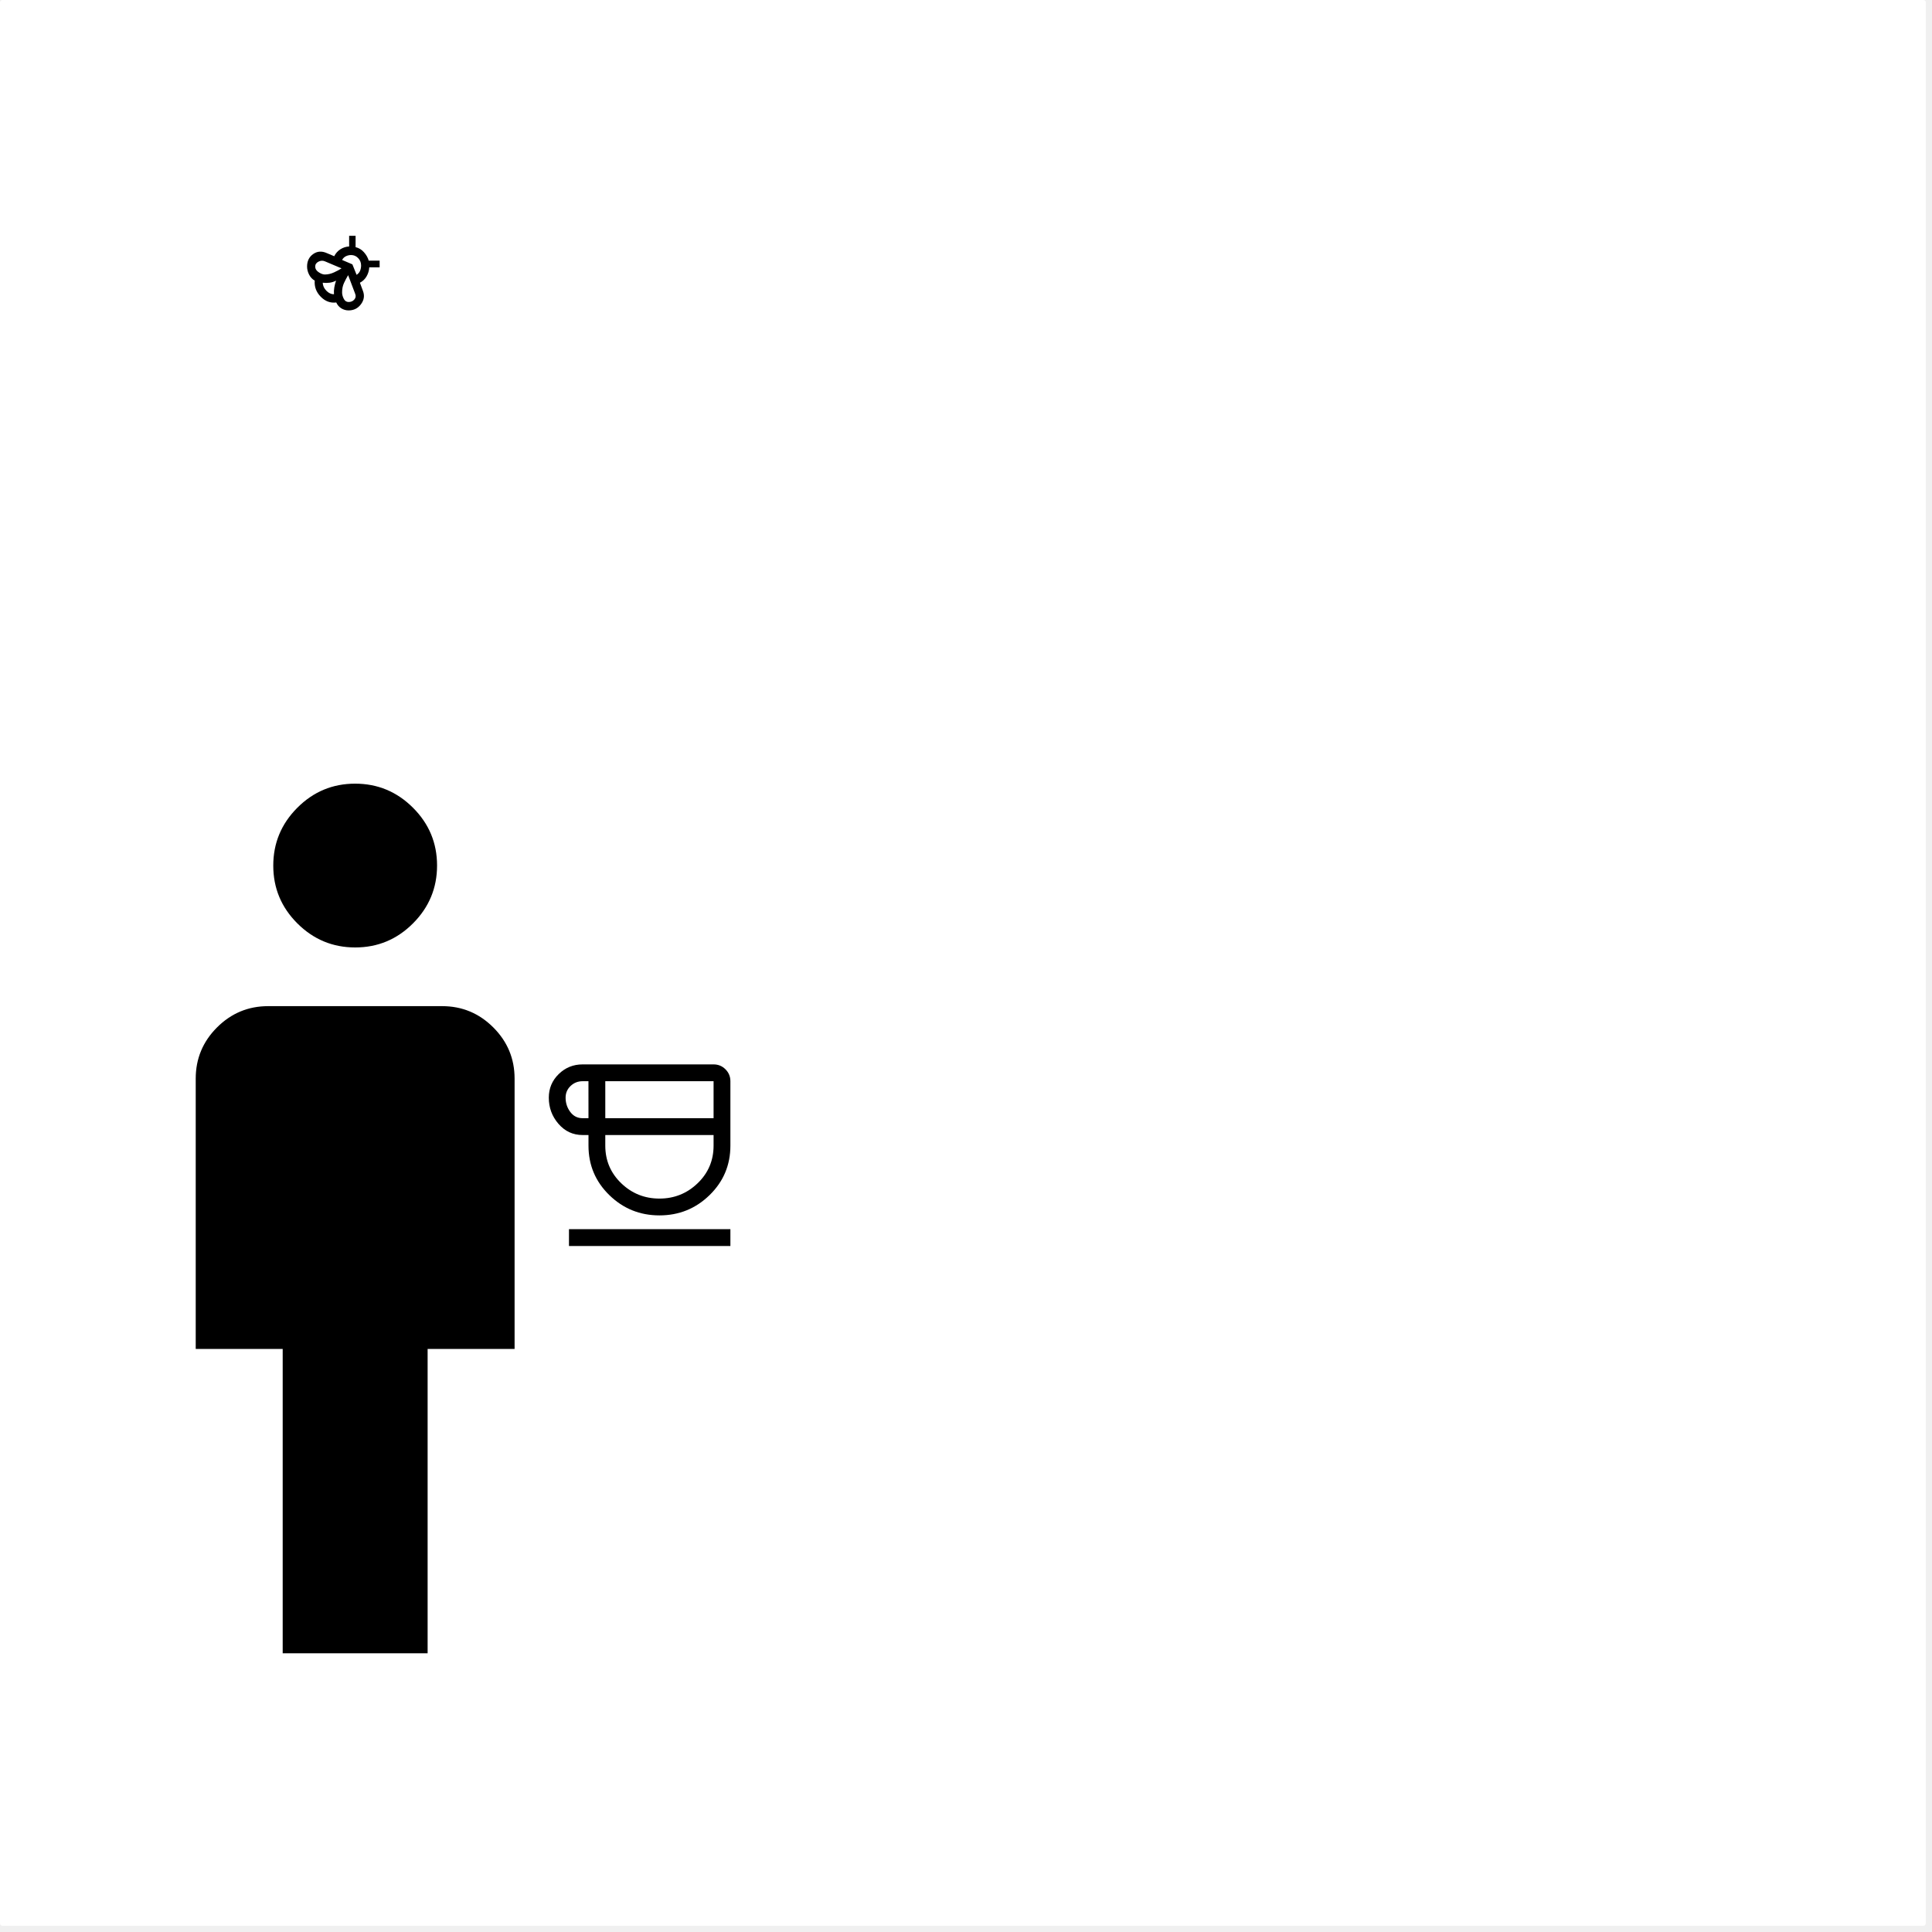
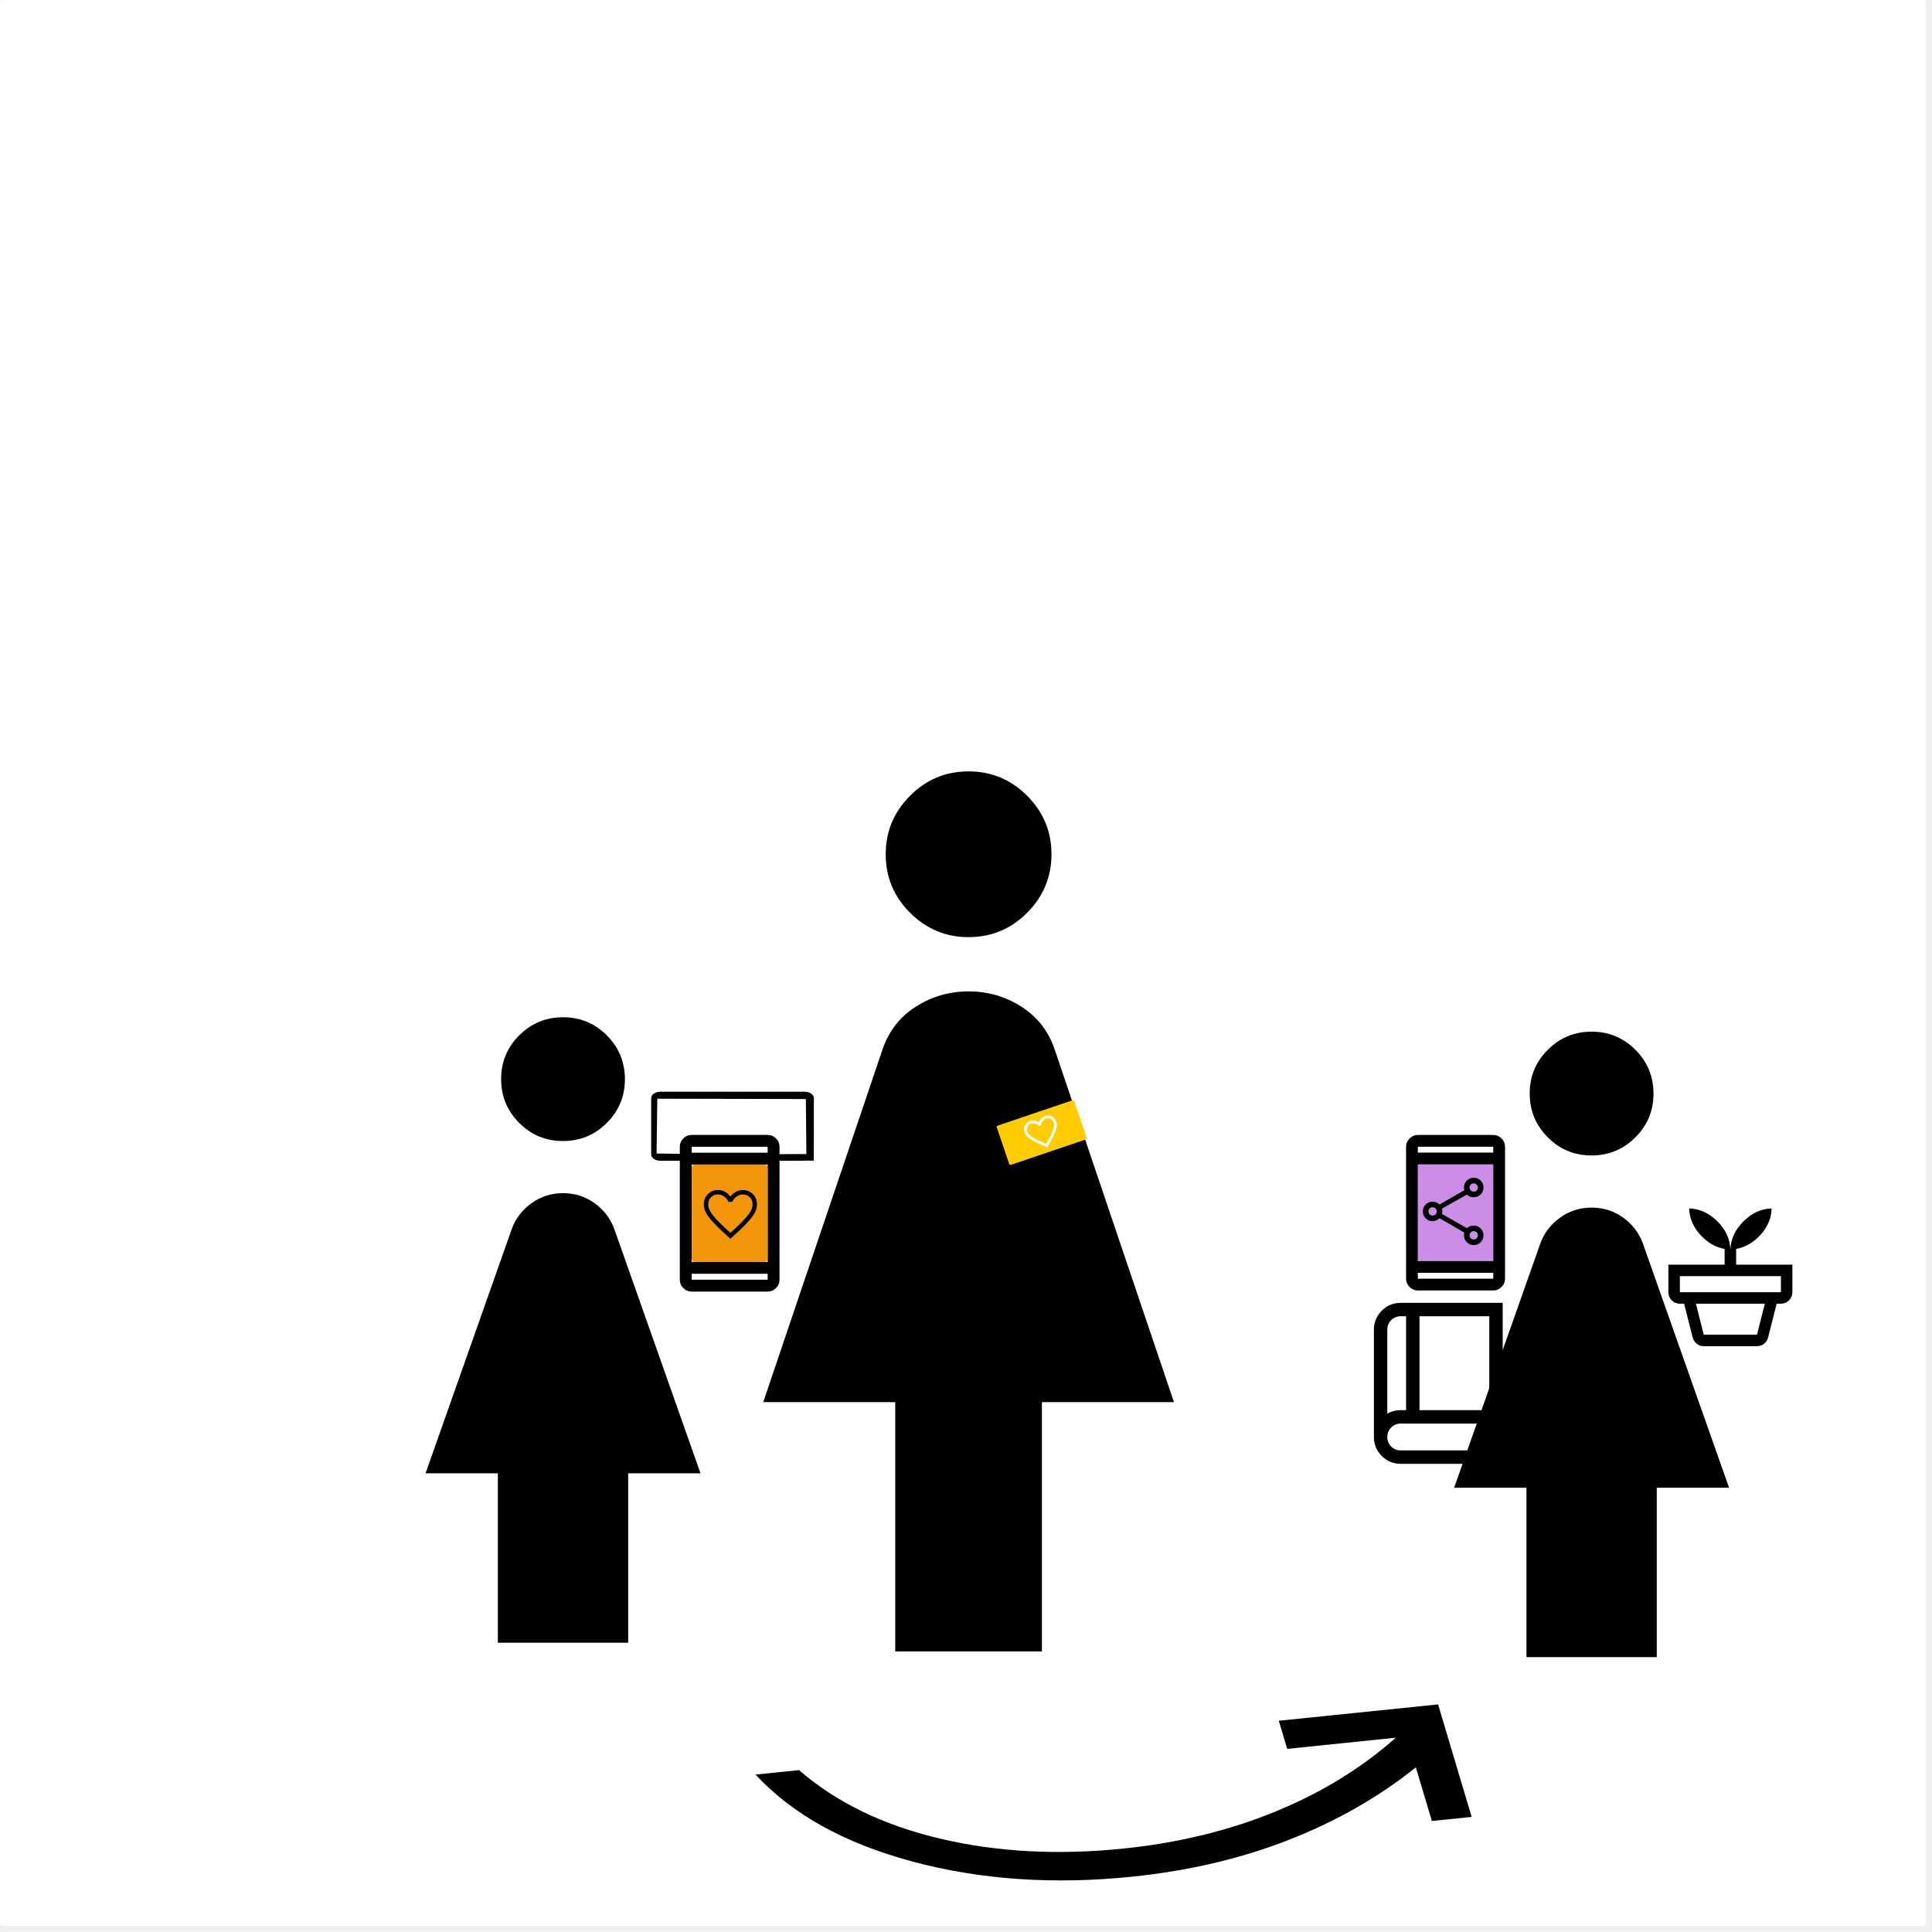
- <svg xmlns="http://www.w3.org/2000/svg" width="400" height="400" version="1.1" viewBox="0 0 105.83 105.83">
-   <rect y="-1.4211e-14" width="105.49" height="105.49" ry=".133" fill="#fff" />
-   <path d="m19.879 15.93c0.1 0.258 0.066 0.502-0.103 0.73-0.168 0.229-0.394 0.343-0.679 0.343-0.144 0-0.277-0.037-0.398-0.111-0.121-0.074-0.215-0.181-0.28-0.323-0.323 0.04-0.607-0.066-0.852-0.317-0.245-0.251-0.354-0.545-0.327-0.881-0.134-0.075-0.237-0.185-0.31-0.331-0.073-0.145-0.109-0.291-0.109-0.439 0-0.3 0.111-0.528 0.334-0.685 0.222-0.157 0.471-0.175 0.747-0.052l0.406 0.171c0.08-0.161 0.193-0.288 0.339-0.381 0.146-0.093 0.305-0.144 0.478-0.153v-0.585h0.353v0.622c0.177 0.042 0.33 0.134 0.458 0.278 0.128 0.144 0.215 0.297 0.261 0.46h0.598v0.369h-0.567c-0.012 0.178-0.061 0.343-0.148 0.493-0.087 0.151-0.209 0.267-0.365 0.35zm-1.585 0.189c-9e-3 -0.124-3e-3 -0.25 0.019-0.377 0.022-0.127 0.054-0.25 0.097-0.37-0.115 0.06-0.234 0.098-0.358 0.114-0.124 0.016-0.249 0.017-0.374 1e-3 6e-3 0.161 0.072 0.307 0.198 0.437 0.126 0.13 0.265 0.195 0.419 0.195zm-0.496-1.083c0.167 0 0.334-0.039 0.503-0.117s0.305-0.151 0.407-0.219l-0.902-0.382c-0.118-0.052-0.237-0.048-0.358 0.013-0.121 0.061-0.182 0.152-0.182 0.273 0 0.12 0.062 0.222 0.188 0.306 0.125 0.085 0.24 0.127 0.344 0.127zm1.299 1.507c0.129 0 0.233-0.045 0.311-0.135 0.078-0.09 0.095-0.192 0.05-0.308l-0.388-1.028c-0.082 0.138-0.157 0.282-0.227 0.431s-0.104 0.32-0.104 0.514c0 0.112 0.03 0.228 0.09 0.347 0.06 0.119 0.149 0.179 0.267 0.179zm0.437-1.488c0.092-0.061 0.156-0.137 0.192-0.227 0.036-0.09 0.054-0.185 0.054-0.287 0-0.157-0.054-0.291-0.161-0.403-0.107-0.112-0.236-0.168-0.386-0.168-0.098 0-0.193 0.021-0.283 0.065-0.091 0.043-0.161 0.111-0.21 0.205l0.562 0.24z" stroke-width=".007" />
-   <path d="m15.485 90.563v-16.672h-4.764v-14.807q0-1.637 1.166-2.804 1.166-1.166 2.804-1.166h9.527q1.637 0 2.804 1.166 1.166 1.166 1.166 2.804v14.807h-4.764v16.672zm3.973-38.664q-1.849 0-3.169-1.317-1.32-1.317-1.32-3.166 0-1.849 1.317-3.169 1.317-1.32 3.166-1.32 1.849 0 3.169 1.317 1.32 1.317 1.32 3.166 0 1.849-1.317 3.169-1.317 1.32-3.166 1.32z" stroke-width=".06" />
-   <path d="m36.122 66.576q1.607 0 2.747-1.112 1.14-1.112 1.14-2.71v-3.528q0-0.382-0.269-0.652-0.269-0.269-0.652-0.269h-7.175q-0.765 0-1.308 0.53-0.543 0.53-0.543 1.294 0 0.82 0.53 1.432 0.53 0.613 1.322 0.613h0.322v0.58q0 1.598 1.14 2.71 1.14 1.112 2.747 1.112zm2.966-5.324h-5.932v-2.026h5.932zm-2.966 4.403q-1.22 0-2.093-0.84-0.873-0.841-0.873-2.061v-0.58h5.932v0.58q0 1.22-0.873 2.061-0.873 0.84-2.093 0.84zm-3.887-4.403h-0.322q-0.419 0-0.675-0.343-0.256-0.343-0.256-0.781 0-0.382 0.274-0.642 0.274-0.26 0.656-0.26h0.322zm7.774 7v-0.921h-8.842v0.921z" stroke-width=".014" />
+ <svg xmlns="http://www.w3.org/2000/svg" width="400" height="400" version="1.1" viewBox="0 0 105.83 105.83" id="svg10">
+   <defs id="defs14" />
+   <rect width="105.49" height="105.49" ry="0.133" fill="#ffffff" id="rect2" x="0" y="0" />
+   <path d="m 49.04,90.462 v -13.659 h -7.231 l 6.548,-19.363 q 0.522,-1.486 1.828,-2.31 1.306,-0.824 2.872,-0.824 1.567,0 2.872,0.824 1.306,0.823 1.828,2.31 l 6.548,19.363 h -7.231 v 13.659 z M 53.06,51.334 q -1.871,0 -3.207,-1.333 -1.336,-1.333 -1.336,-3.204 0,-1.871 1.333,-3.207 1.333,-1.336 3.204,-1.336 1.871,0 3.207,1.333 1.336,1.333 1.336,3.204 0,1.871 -1.333,3.207 -1.333,1.336 -3.204,1.336 z" stroke-width="0.06" id="path18" />
+   <path d="m 30.837,62.503 q -1.406,0 -2.397,-0.994 -0.99,-0.994 -0.99,-2.4 0,-1.406 0.994,-2.397 0.994,-0.99 2.4,-0.99 1.406,0 2.397,0.994 0.99,0.994 0.99,2.4 0,1.406 -0.994,2.397 -0.994,0.99 -2.4,0.99 z m -3.565,27.481 v -9.279 h -3.962 l 4.729,-13.401 q 0.321,-0.857 1.084,-1.401 0.763,-0.544 1.722,-0.544 0.959,0 1.718,0.544 0.758,0.544 1.08,1.401 l 4.729,13.401 h -3.962 v 9.279 z" stroke-width="0.054" id="path1974" />
+   <path d="m 37.888,70.75 q -0.263,0 -0.457,-0.193 -0.193,-0.193 -0.193,-0.457 v -7.283 q 0,-0.263 0.193,-0.457 0.193,-0.193 0.457,-0.193 h 4.162 q 0.263,0 0.457,0.193 0.193,0.193 0.193,0.457 v 7.283 q 0,0.263 -0.193,0.457 -0.193,0.193 -0.457,0.193 z m 0,-0.975 v 0.325 h 4.162 v -0.325 z m 0,-0.65 h 4.162 v -5.333 h -4.162 z m 0,-5.983 h 4.162 v -0.325 h -4.162 z m 0,0 v -0.325 z m 0,6.633 v 0.325 z" stroke-width="0.01" id="path1980" />
+   <path d="m 35.966,63.186 c 2.738,0.047 5.676,0.047 8.205,0.029 l -0.009,-1.031 -0.02,-1.982 -8.137,-0.018 z m 0.207,0.397 c -0.138,0 -0.257,-0.034 -0.355,-0.103 -0.099,-0.069 -0.148,-0.151 -0.148,-0.247 v -3.081 c 0,-0.096 0.049,-0.179 0.148,-0.247 0.099,-0.069 0.217,-0.103 0.355,-0.103 h 7.905 c 0.138,0 0.257,0.034 0.355,0.103 0.099,0.069 0.148,0.151 0.148,0.247 v 2.171 l -0.005,1.254 -1.806,0.006 z m 0.183,-0.33 -0.351,-3.07 z" id="path5697" style="stroke-width:0.006" />
+   <rect style="fill:#f39609;stroke-width:0.169;stroke-linejoin:round;stroke-dashoffset:7.35;stroke-opacity:0.722" id="rect889" width="4.162" height="5.333" x="37.888" y="63.791" ry="0.171" />
+   <path d="m 87.18,63.293 q -1.406,0 -2.397,-0.994 -0.99,-0.994 -0.99,-2.4 0,-1.406 0.994,-2.397 0.994,-0.99 2.4,-0.99 1.406,0 2.397,0.994 0.99,0.994 0.99,2.4 0,1.406 -0.994,2.397 -0.994,0.99 -2.4,0.99 z m -3.565,27.481 v -9.279 h -3.962 l 4.729,-13.401 q 0.321,-0.857 1.084,-1.401 0.763,-0.544 1.722,-0.544 0.959,0 1.718,0.544 0.758,0.544 1.08,1.401 l 4.729,13.401 h -3.962 v 9.279 z" stroke-width="0.054" id="path1974-3" />
+   <path d="m 93.327,73.112 h 2.918 l 0.428,-1.698 h -3.774 z m 0,0.629 q -0.214,0 -0.382,-0.132 -0.168,-0.132 -0.225,-0.343 l -0.469,-1.852 h 5.069 l -0.469,1.852 q -0.056,0.21 -0.225,0.343 -0.168,0.132 -0.382,0.132 z m -1.308,-2.956 h 5.535 v -0.881 h -5.535 z m 2.767,-2.333 q 0.031,-0.862 0.711,-1.544 0.679,-0.682 1.547,-0.714 -0.019,0.792 -0.601,1.437 -0.582,0.645 -1.343,0.783 v 0.862 h 3.082 v 1.509 q 0,0.259 -0.185,0.444 -0.185,0.185 -0.444,0.185 h -5.535 q -0.259,0 -0.444,-0.185 -0.185,-0.185 -0.185,-0.444 v -1.509 h 3.082 v -0.862 q -0.761,-0.138 -1.34,-0.783 -0.579,-0.645 -0.604,-1.437 0.868,0.031 1.55,0.711 0.682,0.679 0.708,1.547 z" stroke-width="0.009" id="path14-6" />
+   <rect style="fill:#cb8de6;fill-opacity:1;stroke-width:0.348;stroke-linejoin:round;stroke-dashoffset:7.35" id="rect13837" width="4.131" height="5.293" x="77.666" y="63.783" />
+   <path d="m 77.666,70.689 q -0.261,0 -0.453,-0.192 -0.192,-0.192 -0.192,-0.453 v -7.229 q 0,-0.261 0.192,-0.453 0.192,-0.192 0.453,-0.192 h 4.131 q 0.261,0 0.453,0.192 0.192,0.192 0.192,0.453 v 7.229 q 0,0.261 -0.192,0.453 -0.192,0.192 -0.453,0.192 z m 0,-0.968 v 0.323 h 4.131 v -0.323 z m 0,-0.645 h 4.131 v -5.293 h -4.131 z m 0,-5.939 h 4.131 v -0.323 h -4.131 z m 0,0 v -0.323 z m 0,6.584 v 0.323 z" stroke-width="0.01" id="path1980-3" />
+   <path d="m 76.728,80.185 q -0.609,0 -1.039,-0.43 -0.43,-0.43 -0.43,-1.039 v -5.88 q 0,-0.609 0.43,-1.039 0.43,-0.43 1.039,-0.43 h 5.586 v 6.615 q -0.283,0 -0.472,0.219 -0.189,0.219 -0.189,0.516 0,0.298 0.189,0.516 0.189,0.219 0.472,0.219 v 0.735 z m -0.735,-2.745 q 0.162,-0.099 0.345,-0.147 0.184,-0.048 0.39,-0.048 h 0.294 v -5.145 h -0.294 q -0.306,0 -0.521,0.214 -0.214,0.214 -0.214,0.521 z m 1.764,-0.195 h 3.822 v -5.145 h -3.822 z m -1.764,0.195 v -5.34 z m 0.732,2.01 h 4.38 q -0.088,-0.162 -0.138,-0.347 -0.05,-0.186 -0.05,-0.388 0,-0.206 0.048,-0.39 0.048,-0.184 0.147,-0.345 h -4.387 q -0.306,0 -0.519,0.214 -0.213,0.214 -0.213,0.521 0,0.309 0.213,0.522 0.213,0.213 0.518,0.213 z" id="path2906" />
+   <path d="m 80.727,68.202 q -0.223,0 -0.379,-0.156 -0.156,-0.156 -0.156,-0.379 0,-0.031 0.006,-0.072 0.006,-0.041 0.018,-0.074 l -1.364,-0.793 q -0.072,0.075 -0.172,0.121 -0.1,0.045 -0.206,0.045 -0.223,0 -0.379,-0.156 -0.156,-0.156 -0.156,-0.379 0,-0.223 0.156,-0.379 0.156,-0.156 0.379,-0.156 0.106,0 0.203,0.041 0.097,0.041 0.175,0.116 l 1.364,-0.787 q -0.012,-0.031 -0.018,-0.07 -0.006,-0.039 -0.006,-0.075 0,-0.223 0.156,-0.379 0.156,-0.156 0.379,-0.156 0.223,0 0.379,0.156 0.156,0.156 0.156,0.379 0,0.223 -0.156,0.379 -0.156,0.156 -0.379,0.156 -0.107,0 -0.205,-0.036 -0.098,-0.036 -0.17,-0.111 l -1.364,0.768 q 0.009,0.034 0.015,0.078 0.006,0.044 0.006,0.077 0,0.033 -0.006,0.068 -0.006,0.035 -0.015,0.069 l 1.364,0.78 q 0.072,-0.066 0.166,-0.105 0.094,-0.039 0.209,-0.039 0.223,0 0.379,0.156 0.156,0.156 0.156,0.379 0,0.223 -0.156,0.379 -0.156,0.156 -0.379,0.156 z m 1.03e-4,-2.925 q 0.097,0 0.162,-0.065 0.065,-0.065 0.065,-0.162 0,-0.097 -0.065,-0.162 -0.065,-0.065 -0.162,-0.065 -0.097,0 -0.162,0.065 -0.065,0.065 -0.065,0.162 0,0.097 0.065,0.162 0.065,0.065 0.162,0.065 z m -2.252,1.309 q 0.097,0 0.162,-0.065 0.065,-0.065 0.065,-0.162 0,-0.097 -0.065,-0.162 -0.065,-0.065 -0.162,-0.065 -0.097,0 -0.162,0.065 -0.065,0.065 -0.065,0.162 0,0.097 0.065,0.162 0.065,0.065 0.162,0.065 z m 2.252,1.309 q 0.097,0 0.162,-0.065 0.065,-0.065 0.065,-0.162 0,-0.097 -0.065,-0.162 -0.065,-0.065 -0.162,-0.065 -0.097,0 -0.162,0.065 -0.065,0.065 -0.065,0.162 0,0.097 0.065,0.162 0.065,0.065 0.162,0.065 z m -1.03e-4,-2.845 z m -2.252,1.309 z m 2.252,1.309 z" id="path13943-4" style="stroke-width:0.005" />
+   <path d="m 40.009,67.857 -0.17,-0.153 q -0.379,-0.346 -0.627,-0.597 -0.248,-0.251 -0.395,-0.45 -0.147,-0.198 -0.206,-0.361 -0.059,-0.163 -0.059,-0.33 0,-0.333 0.223,-0.556 0.223,-0.223 0.554,-0.223 0.202,0 0.376,0.092 0.175,0.092 0.303,0.265 0.143,-0.18 0.314,-0.268 0.171,-0.089 0.365,-0.089 0.33,0 0.554,0.223 0.223,0.223 0.223,0.556 0,0.168 -0.059,0.33 -0.059,0.163 -0.206,0.361 -0.147,0.198 -0.395,0.45 -0.248,0.251 -0.627,0.597 z m 0,-0.323 q 0.362,-0.33 0.596,-0.566 0.234,-0.236 0.371,-0.413 0.137,-0.177 0.192,-0.315 0.055,-0.138 0.055,-0.274 0,-0.233 -0.151,-0.385 -0.151,-0.152 -0.383,-0.152 -0.182,0 -0.337,0.109 -0.155,0.109 -0.239,0.297 h -0.211 q -0.081,-0.186 -0.236,-0.296 -0.155,-0.11 -0.337,-0.11 -0.233,0 -0.383,0.152 -0.151,0.152 -0.151,0.386 0,0.136 0.055,0.275 0.055,0.139 0.192,0.317 0.137,0.178 0.373,0.413 0.236,0.235 0.595,0.563 z m 0,-1.053 z" id="path39593-8" style="display:inline;stroke-width:0.004" />
+   <path d="m 78.774,93.363 1.841,6.163 -2.181,0.224 -0.878,-2.939 c -2.02,1.622 -4.338,2.946 -6.955,3.971 -2.616,1.025 -5.482,1.698 -8.597,2.019 -4.3,0.442 -8.305,0.166 -12.017,-0.829 -3.712,-0.995 -6.579,-2.583 -8.601,-4.765 l 2.383,-0.245 c 2.024,1.758 4.589,3.007 7.694,3.746 3.106,0.739 6.466,0.923 10.08,0.551 2.99,-0.308 5.75,-0.977 8.279,-2.009 2.529,-1.031 4.742,-2.386 6.638,-4.063 l -5.951,0.612 -0.46,-1.541 z" id="path9271-6" style="display:inline;stroke-width:0.04" />
+   <rect style="fill:#ffcc00;stroke-width:0.115;stroke-linejoin:round;stroke-dashoffset:7.35;stroke-opacity:0.722" id="rect889-7" width="4.48" height="2.266" x="31.907" y="75.931" ry="0.073" transform="rotate(-18.70963)" />
+   <path d="m 57.372,62.853 -0.132,-0.057 q -0.295,-0.129 -0.492,-0.228 -0.198,-0.099 -0.325,-0.187 -0.127,-0.088 -0.195,-0.173 -0.068,-0.085 -0.101,-0.184 -0.067,-0.198 0.021,-0.375 0.088,-0.177 0.284,-0.244 0.12,-0.04 0.242,-0.021 0.122,0.02 0.233,0.096 0.049,-0.135 0.133,-0.222 0.084,-0.087 0.199,-0.126 0.196,-0.066 0.373,0.021 0.177,0.088 0.244,0.285 0.034,0.099 0.031,0.208 -0.002,0.108 -0.05,0.256 -0.047,0.147 -0.144,0.346 -0.097,0.199 -0.252,0.48 z m -0.065,-0.192 q 0.149,-0.269 0.24,-0.456 0.091,-0.187 0.137,-0.319 0.046,-0.132 0.051,-0.225 0.005,-0.093 -0.023,-0.174 -0.047,-0.138 -0.167,-0.198 -0.12,-0.06 -0.258,-0.013 -0.108,0.037 -0.178,0.132 -0.07,0.096 -0.082,0.224 l -0.125,0.042 q -0.086,-0.094 -0.2,-0.128 -0.114,-0.034 -0.222,0.003 -0.138,0.047 -0.197,0.167 -0.059,0.12 -0.012,0.259 0.027,0.081 0.088,0.152 0.06,0.071 0.177,0.149 0.117,0.078 0.304,0.17 0.187,0.092 0.466,0.214 z m -0.211,-0.624 z" id="path39593-8-5" style="display:inline;fill:#ffffff;stroke-width:0.002" />
</svg>
